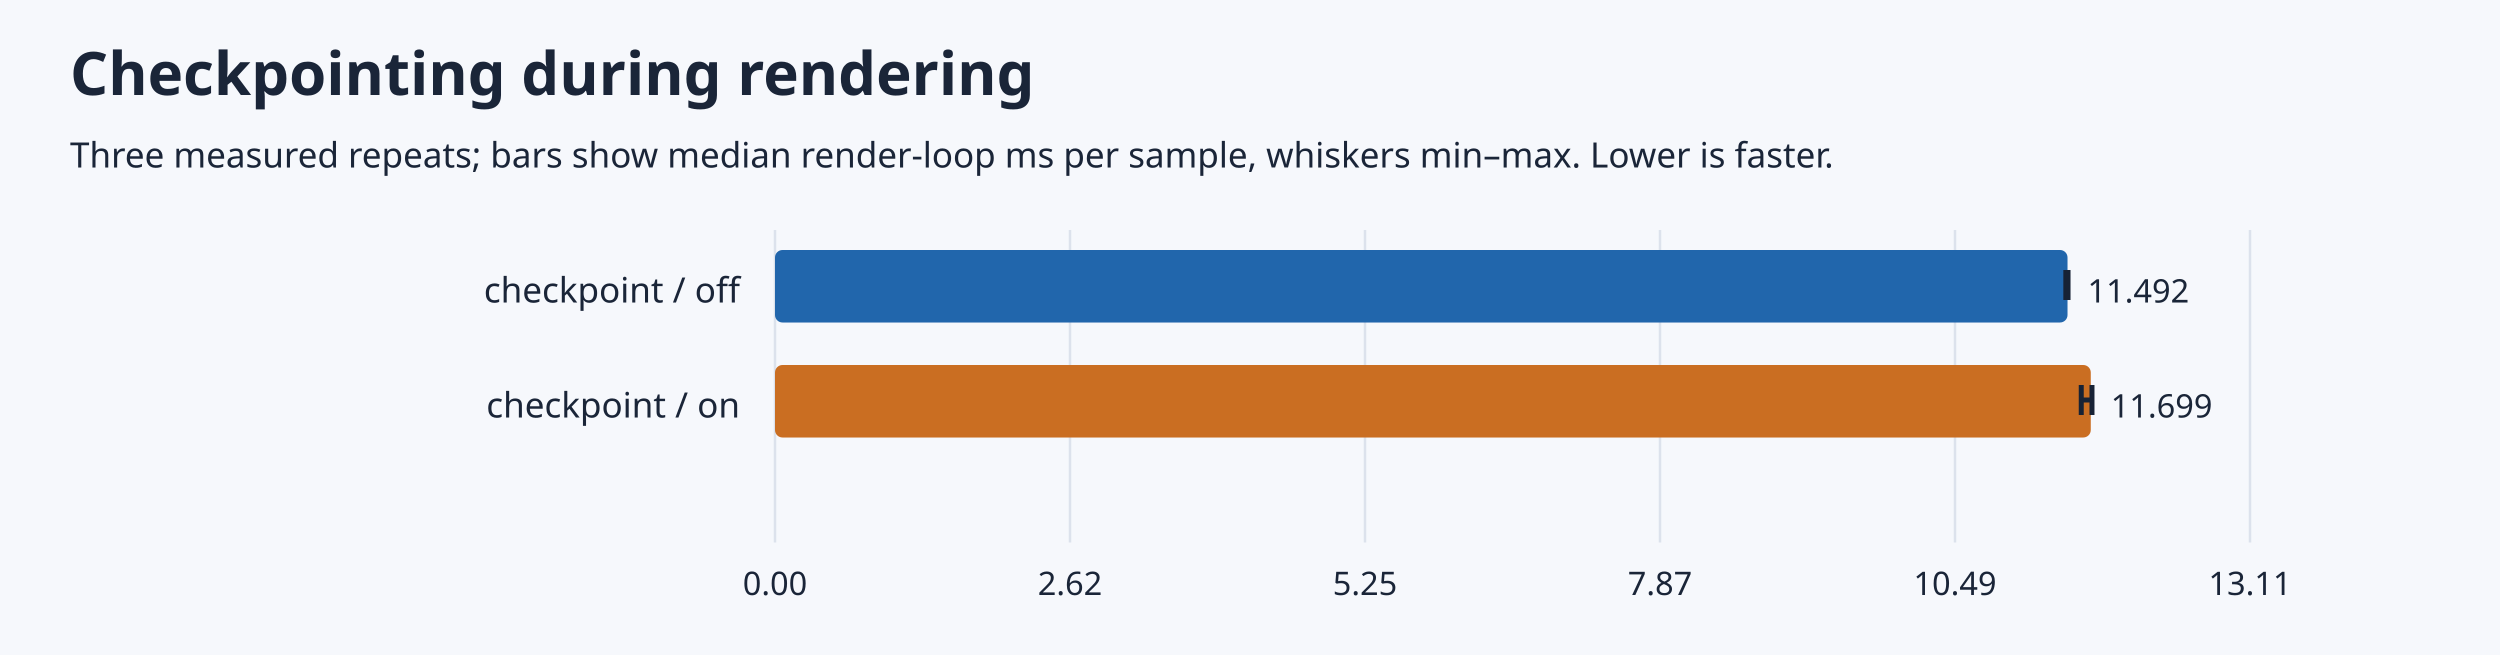
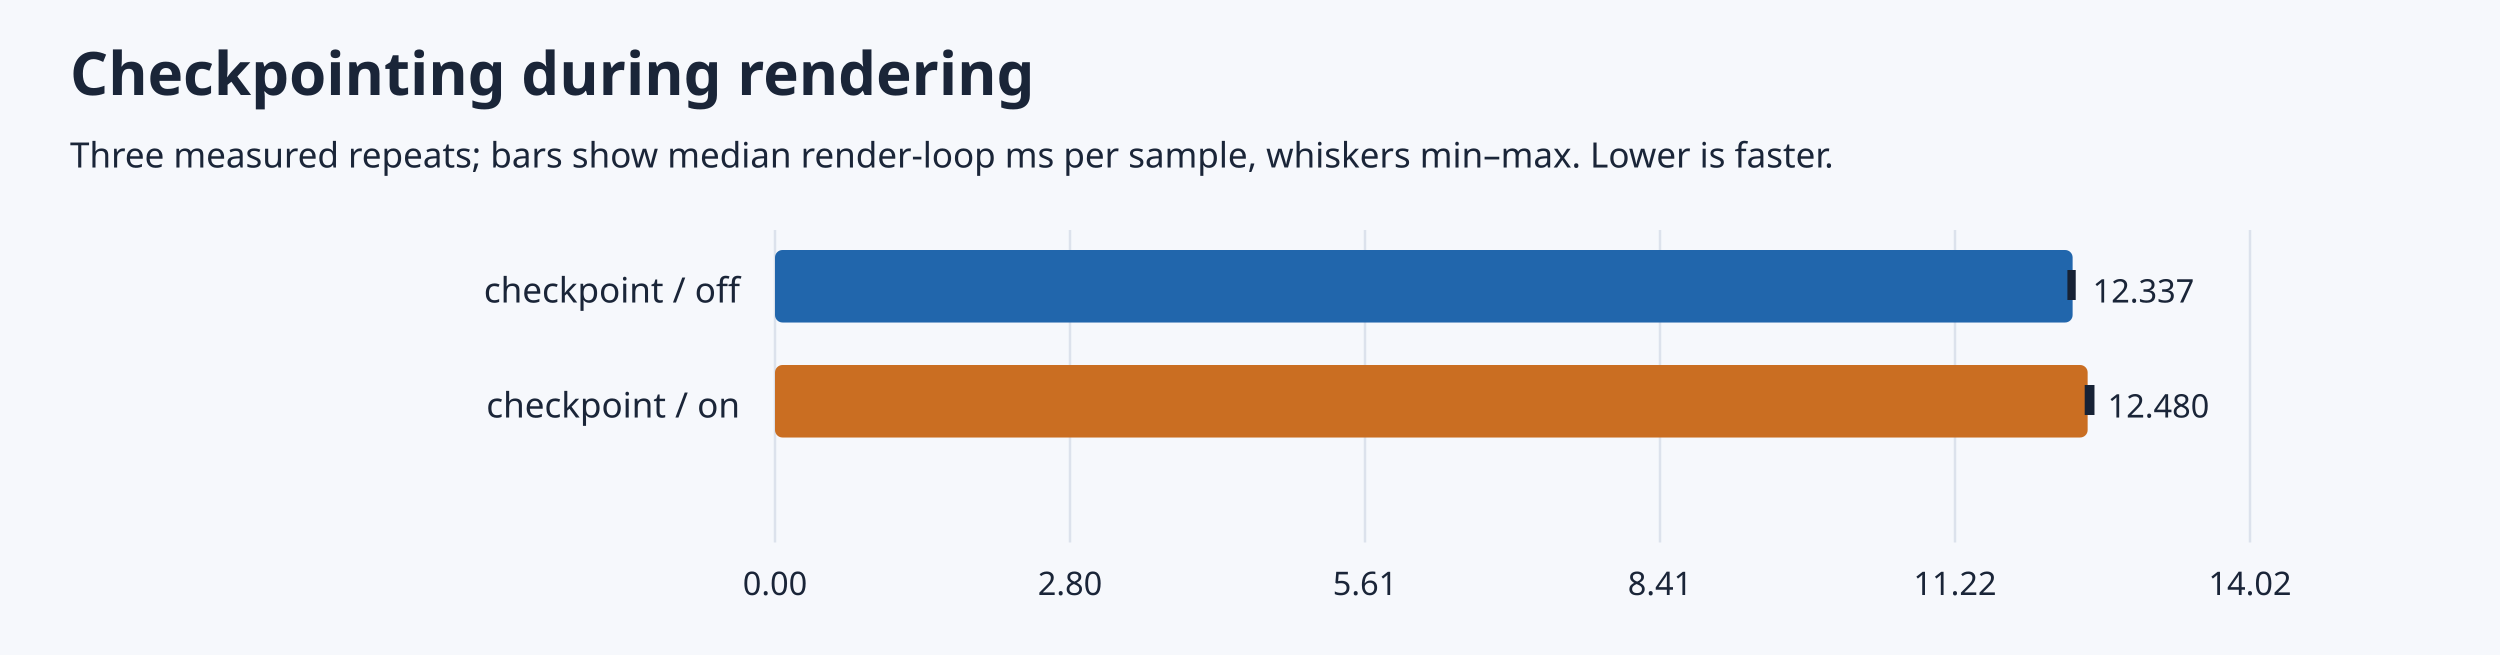
<svg xmlns="http://www.w3.org/2000/svg" width="1000" height="262" viewBox="0 0 1000 262">
  <rect width="1000" height="262" fill="#f6f8fc" />
  <g font-family="system-ui, sans-serif" fill="#1a2538">
    <text x="28" y="38" font-size="24" font-weight="600">Checkpointing during rendering</text>
    <text x="28" y="67" font-size="14">Three measured repeats; bars show median render-loop ms per sample, whiskers min–max. Lower is faster.</text>
    <path d="M310.00 92 V217" stroke="#dce2ec" />
    <text x="310.00" y="238" text-anchor="middle" font-size="13">0.00</text>
    <path d="M428.00 92 V217" stroke="#dce2ec" />
-     <text x="428.00" y="238" text-anchor="middle" font-size="13">2.62</text>
+     <text x="428.00" y="238" text-anchor="middle" font-size="13">2.80</text>
    <path d="M546.00 92 V217" stroke="#dce2ec" />
-     <text x="546.00" y="238" text-anchor="middle" font-size="13">5.25</text>
+     <text x="546.00" y="238" text-anchor="middle" font-size="13">5.61</text>
    <path d="M664.00 92 V217" stroke="#dce2ec" />
-     <text x="664.00" y="238" text-anchor="middle" font-size="13">7.87</text>
+     <text x="664.00" y="238" text-anchor="middle" font-size="13">8.41</text>
    <path d="M782.00 92 V217" stroke="#dce2ec" />
-     <text x="782.00" y="238" text-anchor="middle" font-size="13">10.49</text>
+     <text x="782.00" y="238" text-anchor="middle" font-size="13">11.22</text>
    <path d="M900.00 92 V217" stroke="#dce2ec" />
-     <text x="900.00" y="238" text-anchor="middle" font-size="13">13.11</text>
+     <text x="900.00" y="238" text-anchor="middle" font-size="13">14.02</text>
    <text x="296" y="121" text-anchor="end" font-size="14">checkpoint / off</text>
-     <rect x="310" y="100" width="517.01" height="29" rx="3" fill="#2166ac" />
-     <path d="M826.33 114 H827.21 M826.33 108 V120 M827.21 108 V120" stroke="#172235" stroke-width="2" />
-     <text x="835.01" y="121" font-size="13">11.492</text>
+     <rect x="310" y="100" width="519.05" height="29" rx="3" fill="#2166ac" />
+     <path d="M827.96 114 H829.29 M827.96 108 V120 M829.29 108 V120" stroke="#172235" stroke-width="2" />
+     <text x="837.05" y="121" font-size="13">12.337</text>
    <text x="296" y="167" text-anchor="end" font-size="14">checkpoint / on</text>
-     <rect x="310" y="146" width="526.31" height="29" rx="3" fill="#ca6e22" />
-     <path d="M832.50 160 H836.79 M832.50 154 V166 M836.79 154 V166" stroke="#172235" stroke-width="2" />
-     <text x="844.31" y="167" font-size="13">11.699</text>
+     <rect x="310" y="146" width="525.06" height="29" rx="3" fill="#ca6e22" />
+     <path d="M834.88 160 H836.79 M834.88 154 V166 M836.79 154 V166" stroke="#172235" stroke-width="2" />
+     <text x="843.06" y="167" font-size="13">12.480</text>
  </g>
</svg>
